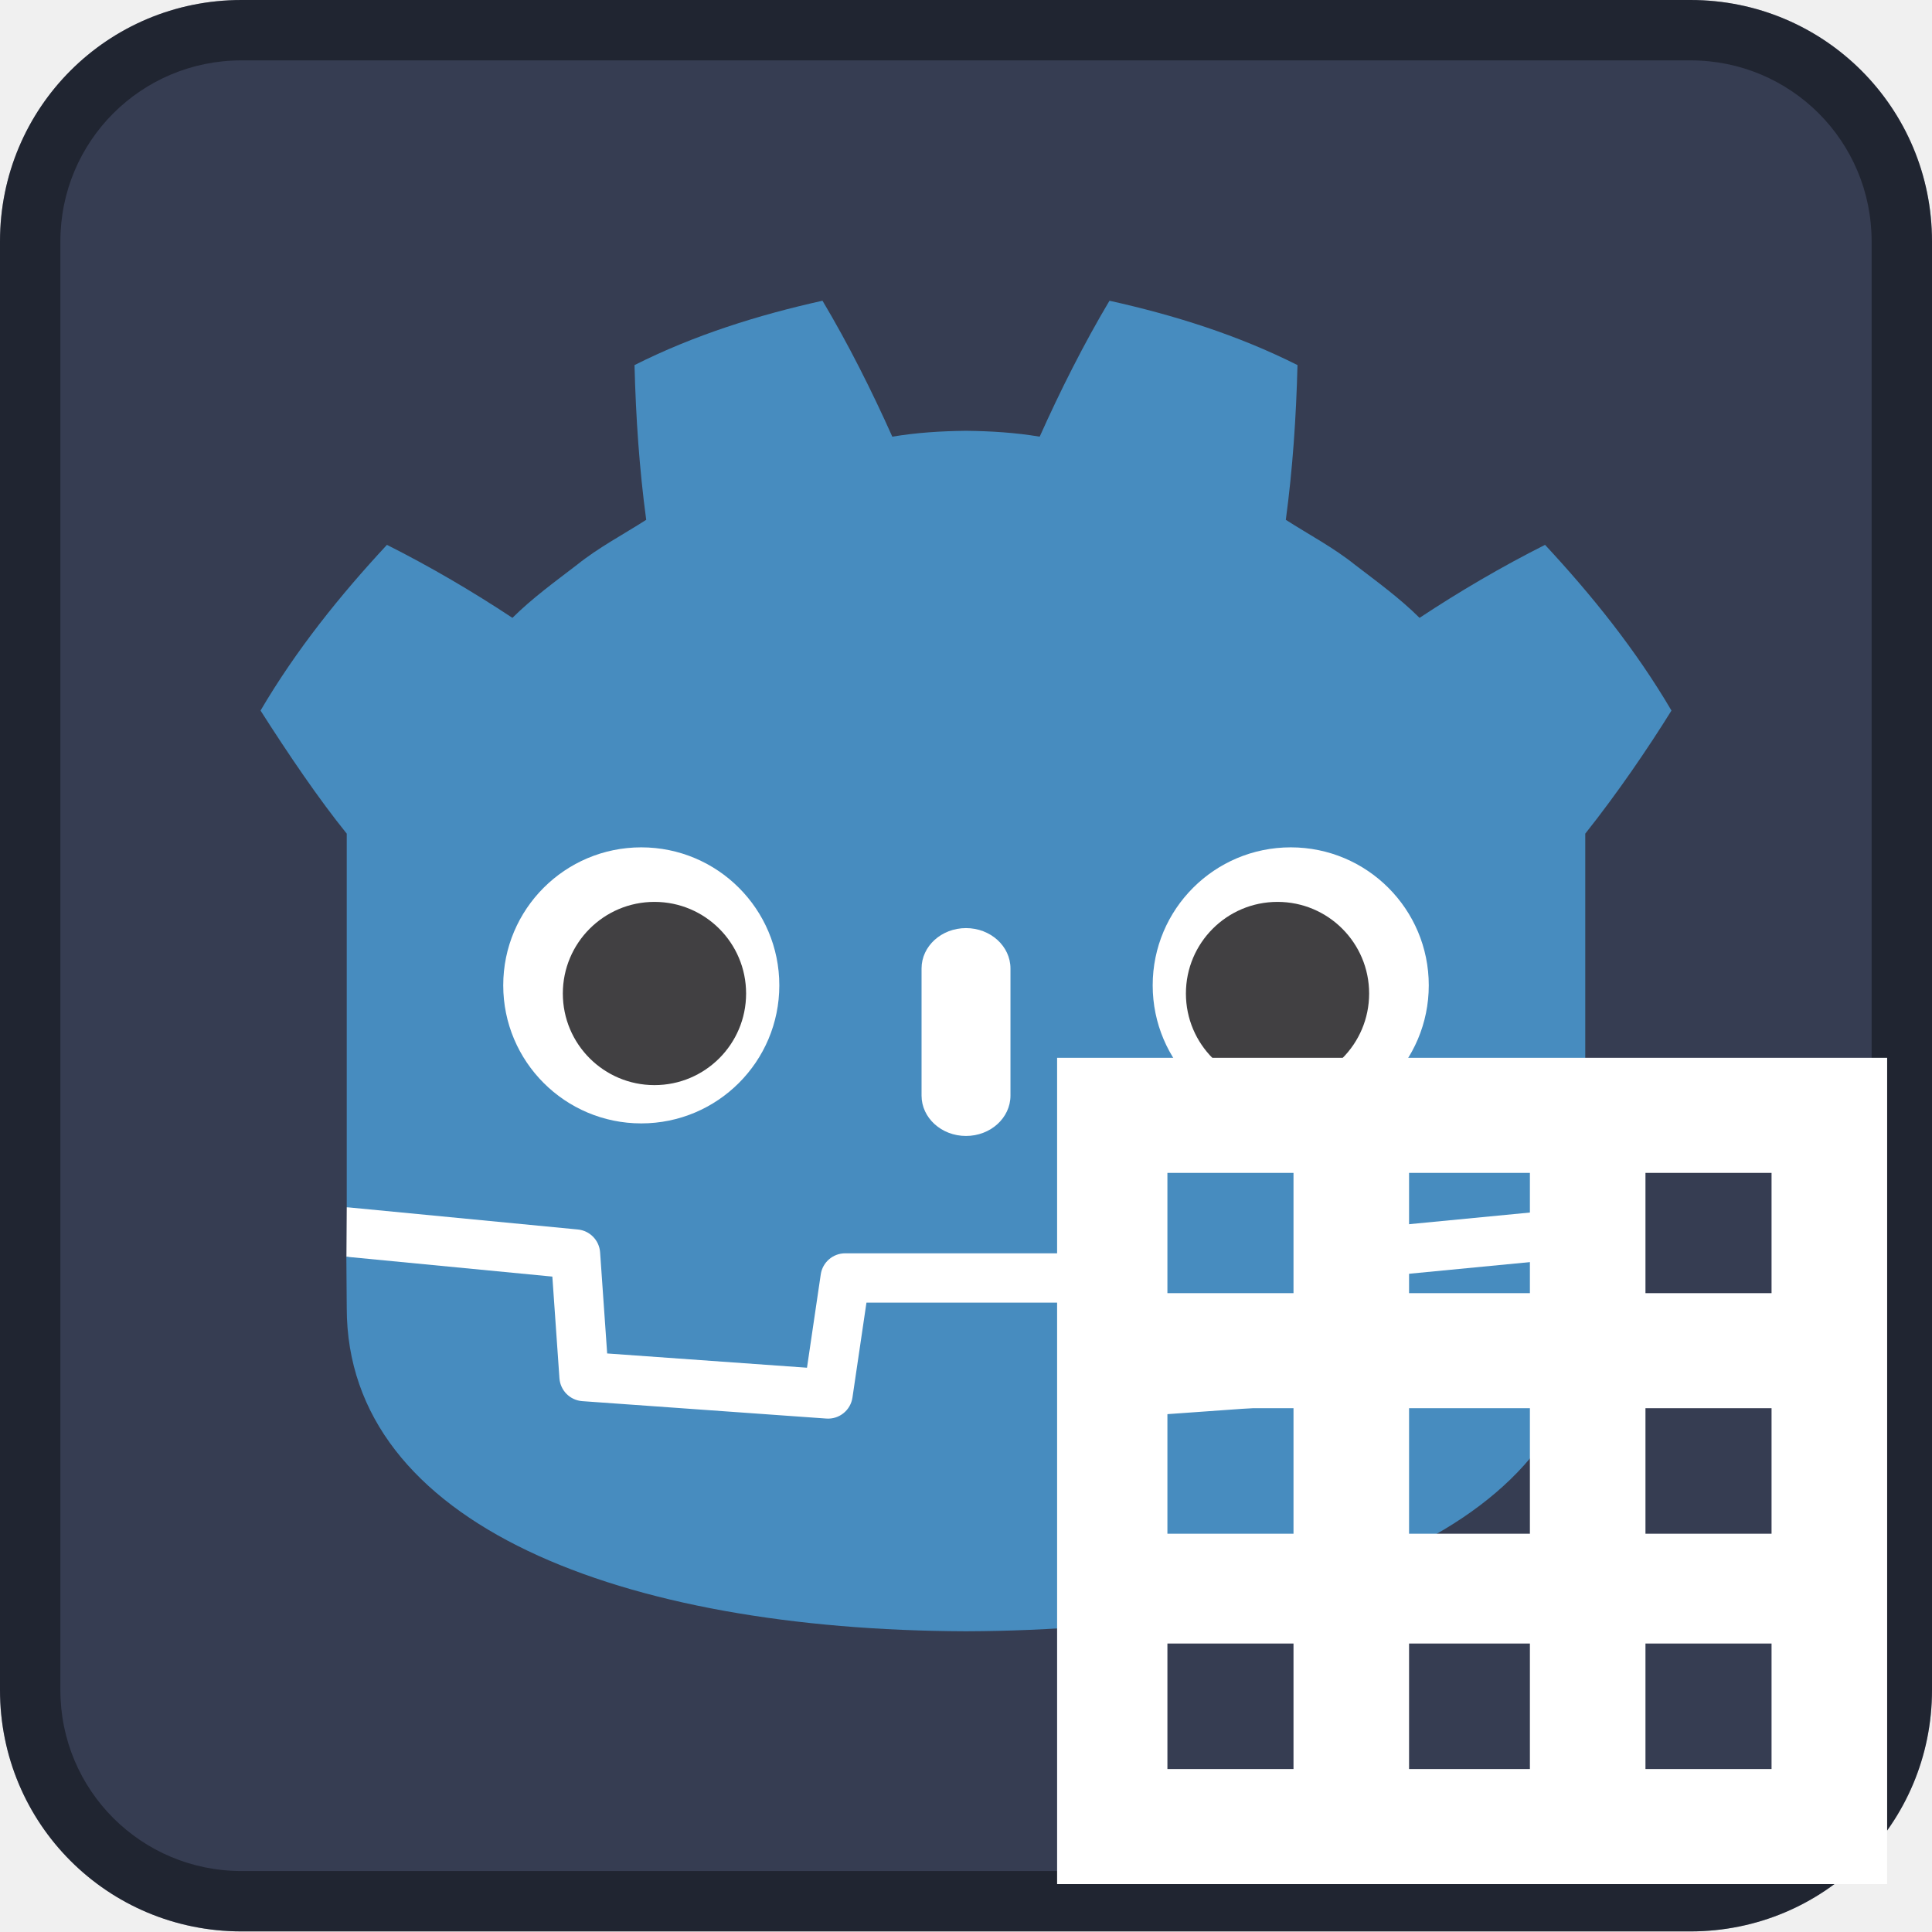
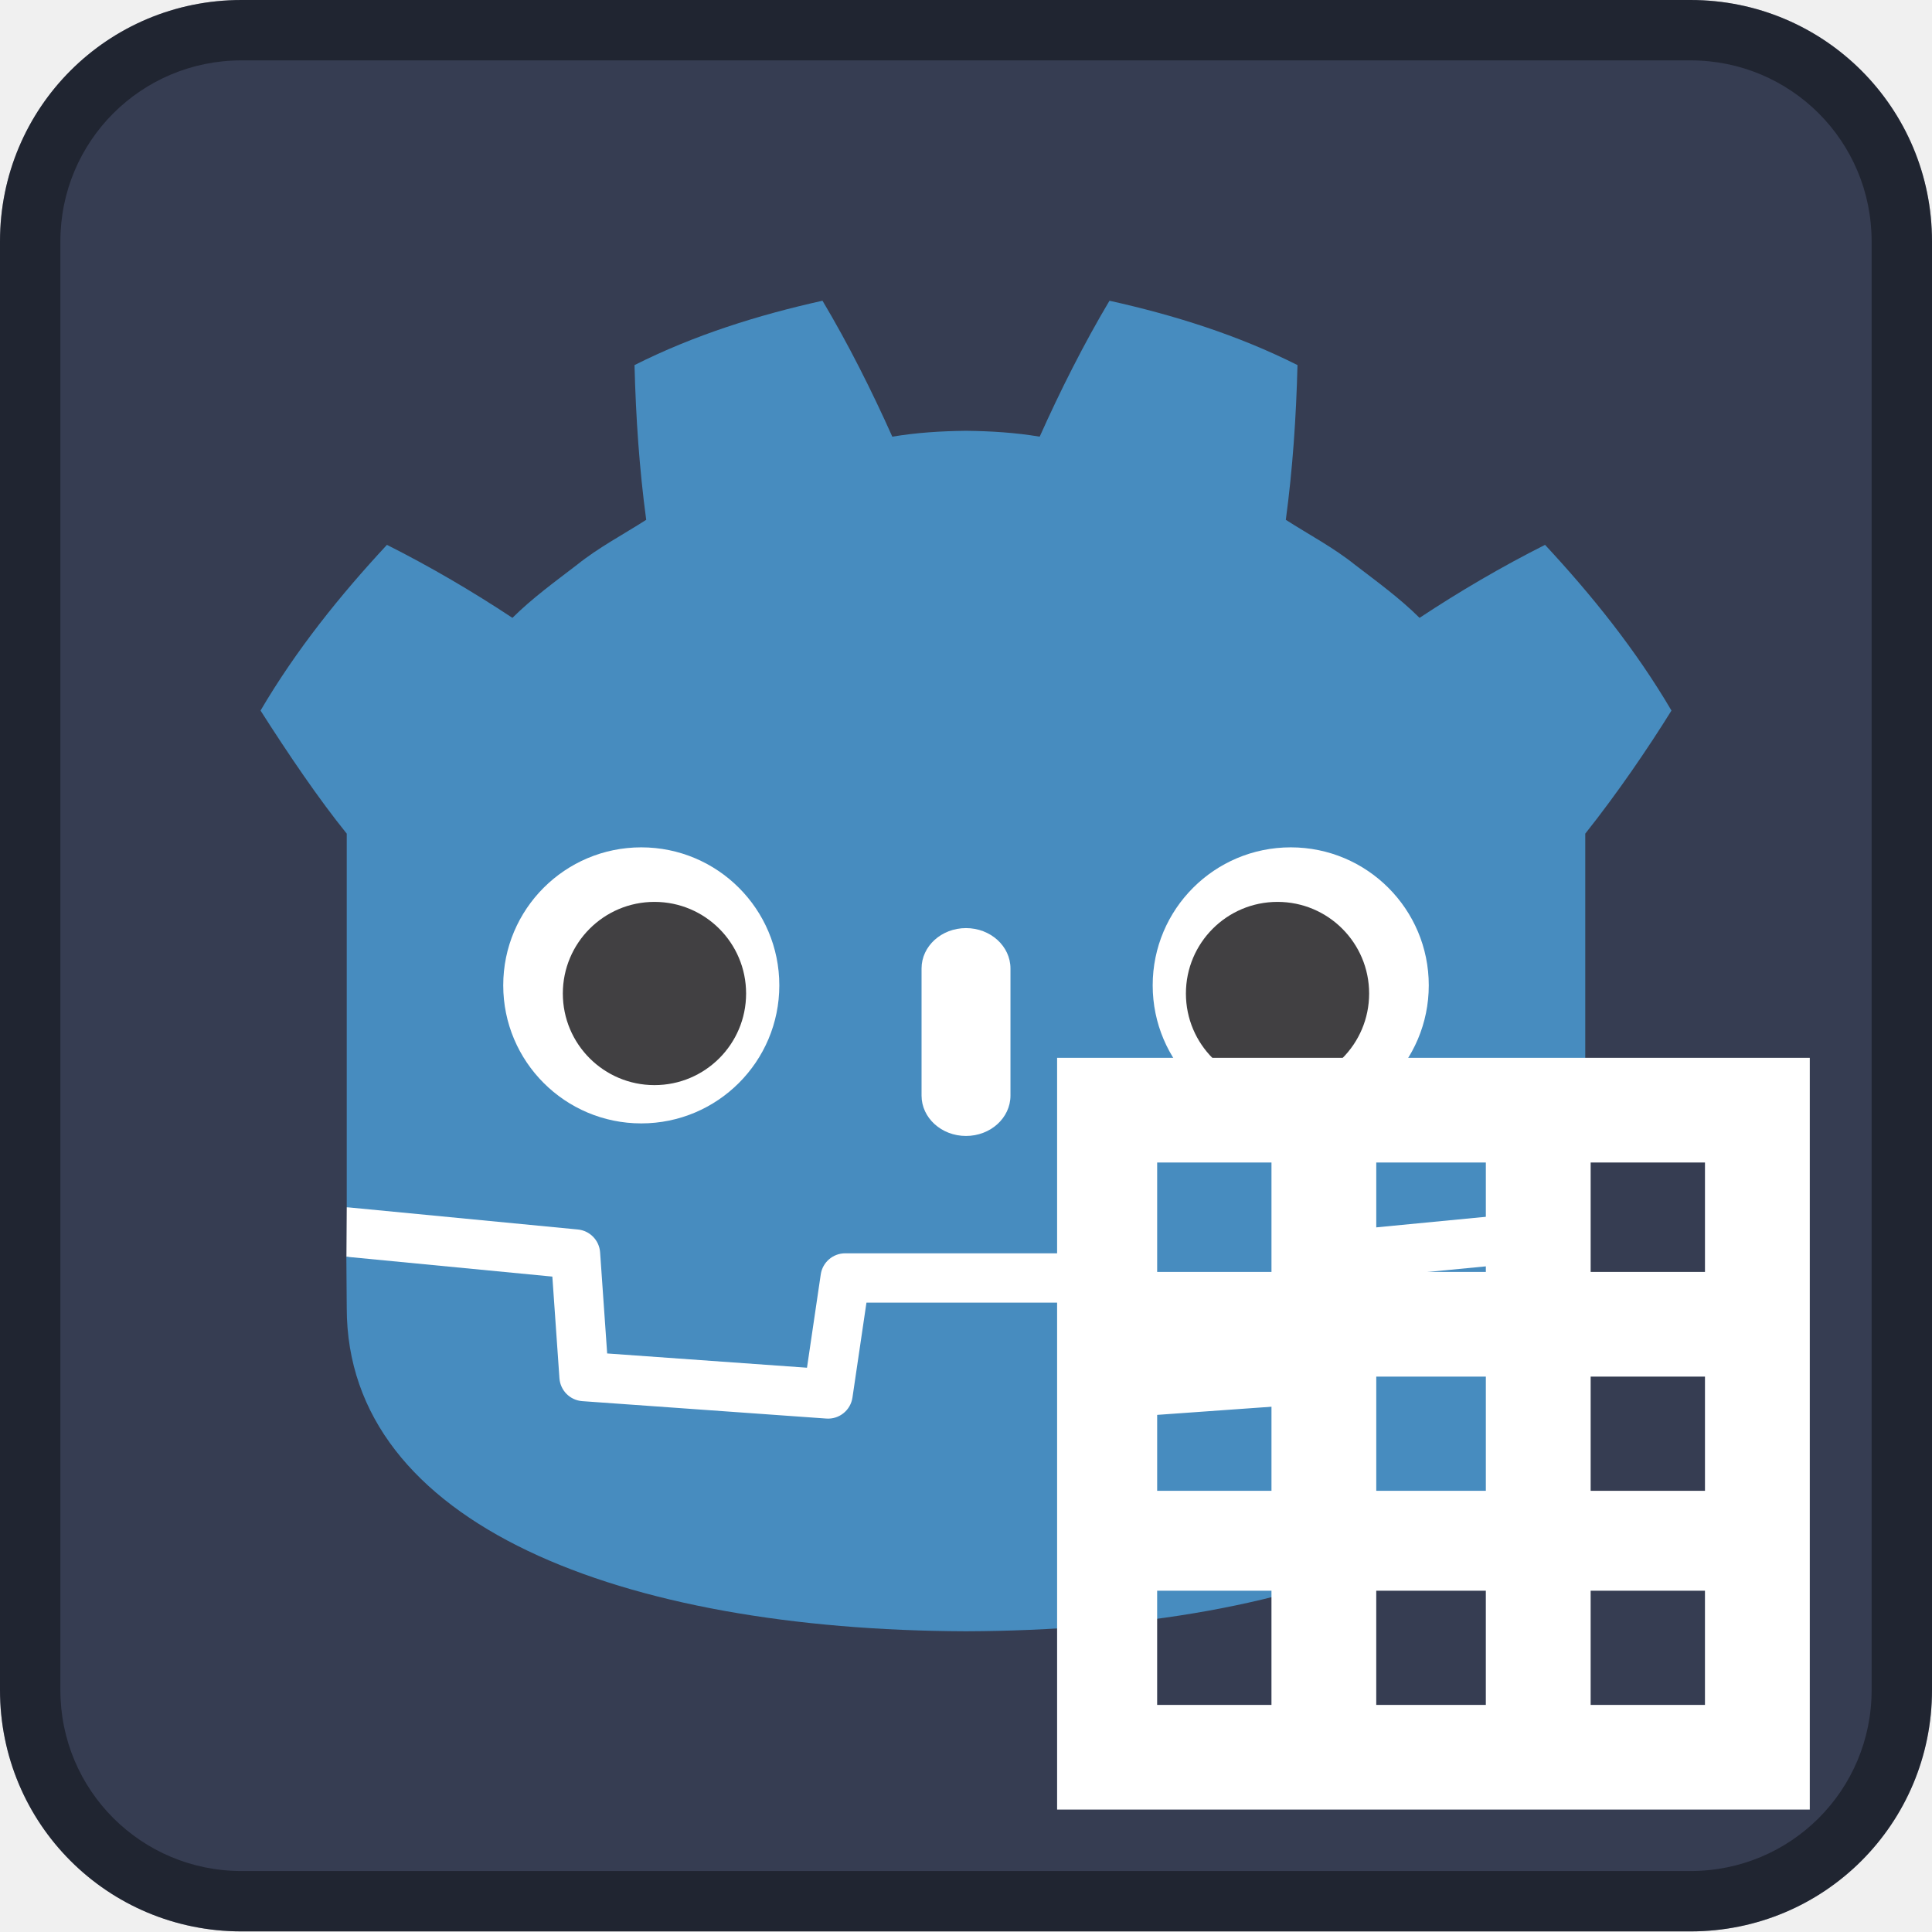
<svg xmlns="http://www.w3.org/2000/svg" height="128" width="128" version="1.1" id="svg26" xml:space="preserve">
  <defs id="defs30" />
  <g transform="translate(32 32)" id="g6">
    <path d="m-16-32c-8.86 0-16 7.13-16 15.99v95.98c0 8.86 7.13 15.99 16 15.99h96c8.86 0 16-7.13 16-15.99v-95.98c0-8.85-7.14-15.99-16-15.99z" fill="#363d52" id="path2" />
    <path d="m-16-32c-8.86 0-16 7.13-16 15.99v95.98c0 8.86 7.13 15.99 16 15.99h96c8.86 0 16-7.13 16-15.99v-95.98c0-8.85-7.14-15.99-16-15.99zm0 4h96c6.64 0 12 5.35 12 11.99v95.98c0 6.64-5.35 11.99-12 11.99h-96c-6.64 0-12-5.35-12-11.99v-95.98c0-6.64 5.36-11.99 12-11.99z" fill-opacity=".4" id="path4" />
  </g>
  <g stroke-width="9.927" transform="matrix(.1007308 0 0 .1007308 12.42592 2.256365)" id="g24">
    <path d="m0 0s-.325 1.994-.515 1.976l-36.182-3.491c-2.879-.278-5.115-2.574-5.317-5.459l-.994-14.247-27.992-1.997-1.904 12.912c-.424 2.872-2.932 5.037-5.835 5.037h-38.188c-2.902 0-5.41-2.165-5.834-5.037l-1.905-12.912-27.992 1.997-.994 14.247c-.202 2.886-2.438 5.182-5.317 5.46l-36.2 3.49c-.187.018-.324-1.978-.511-1.978l-.049-7.83 30.658-4.944 1.004-14.374c.203-2.91 2.551-5.263 5.463-5.472l38.551-2.75c.146-.01.29-.016.434-.016 2.897 0 5.401 2.166 5.825 5.038l1.959 13.286h28.005l1.959-13.286c.423-2.871 2.93-5.037 5.831-5.037.142 0 .284.005.423.015l38.556 2.75c2.911.209 5.26 2.562 5.463 5.472l1.003 14.374 30.645 4.966z" fill="#fff" transform="matrix(4.162611 0 0 -4.162611 919.2406 771.6719)" id="path8" />
    <path d="m0 0v-47.514-6.035-5.492c.108-.001.216-.005.323-.015l36.196-3.49c1.896-.183 3.382-1.709 3.514-3.609l1.116-15.978 31.574-2.253 2.175 14.747c.282 1.912 1.922 3.329 3.856 3.329h38.188c1.933 0 3.573-1.417 3.855-3.329l2.175-14.747 31.575 2.253 1.115 15.978c.133 1.9 1.618 3.425 3.514 3.609l36.182 3.49c.107.01.214.014.322.015v4.711l.015.005v54.325c5.097 6.416 9.923 13.494 13.621 19.449-5.651 9.62-12.575 18.217-19.976 26.182-6.864-3.455-13.531-7.369-19.828-11.534-3.151 3.132-6.7 5.694-10.186 8.372-3.425 2.751-7.285 4.768-10.946 7.118 1.09 8.117 1.629 16.108 1.846 24.448-9.446 4.754-19.519 7.906-29.708 10.17-4.068-6.837-7.788-14.241-11.028-21.479-3.842.642-7.702.88-11.567.926v.006c-.027 0-.052-.006-.075-.006-.024 0-.049.006-.073.006v-.006c-3.872-.046-7.729-.284-11.572-.926-3.238 7.238-6.956 14.642-11.03 21.479-10.184-2.264-20.258-5.416-29.703-10.17.216-8.34.755-16.331 1.848-24.448-3.668-2.35-7.523-4.367-10.949-7.118-3.481-2.678-7.036-5.24-10.188-8.372-6.297 4.165-12.962 8.079-19.828 11.534-7.401-7.965-14.321-16.562-19.974-26.182 4.443-6.974 9.208-13.983 13.621-19.449z" fill="#478cbf" transform="matrix(4.162611 0 0 -4.162611 104.6989 525.907)" id="path10" />
    <path d="m0 0-1.121-16.063c-.135-1.936-1.675-3.477-3.611-3.616l-38.555-2.751c-.094-.007-.188-.01-.281-.01-1.916 0-3.569 1.406-3.852 3.33l-2.211 14.994h-31.459l-2.211-14.994c-.297-2.018-2.101-3.469-4.133-3.32l-38.555 2.751c-1.936.139-3.476 1.68-3.611 3.616l-1.121 16.063-32.547 3.138c.015-3.498.06-7.33.06-8.093 0-34.374 43.605-50.896 97.781-51.086h.066.067c54.176.19 97.766 16.712 97.766 51.086 0 .777.047 4.593.063 8.093z" fill="#478cbf" transform="matrix(4.162611 0 0 -4.162611 784.0714 817.2428)" id="path12" />
    <path d="m0 0c0-12.052-9.765-21.815-21.813-21.815-12.042 0-21.81 9.763-21.81 21.815 0 12.044 9.768 21.802 21.81 21.802 12.048 0 21.813-9.758 21.813-21.802" fill="#fff" transform="matrix(4.162611 0 0 -4.162611 389.2148 625.671)" id="path14" />
    <path d="m0 0c0-7.994-6.479-14.473-14.479-14.473-7.996 0-14.479 6.479-14.479 14.473s6.483 14.479 14.479 14.479c8 0 14.479-6.485 14.479-14.479" fill="#414042" transform="matrix(4.162611 0 0 -4.162611 367.3669 631.0568)" id="path16" />
    <path d="m0 0c-3.878 0-7.021 2.858-7.021 6.381v20.081c0 3.52 3.143 6.381 7.021 6.381s7.028-2.861 7.028-6.381v-20.081c0-3.523-3.15-6.381-7.028-6.381" fill="#fff" transform="matrix(4.162611 0 0 -4.162611 511.9934 724.7395)" id="path18" />
    <path d="m0 0c0-12.052 9.765-21.815 21.815-21.815 12.041 0 21.808 9.763 21.808 21.815 0 12.044-9.767 21.802-21.808 21.802-12.05 0-21.815-9.758-21.815-21.802" fill="#fff" transform="matrix(4.162611 0 0 -4.162611 634.7871 625.671)" id="path20" />
    <path d="m0 0c0-7.994 6.477-14.473 14.471-14.473 8.002 0 14.479 6.479 14.479 14.473s-6.477 14.479-14.479 14.479c-7.994 0-14.471-6.485-14.471-14.479" fill="#414042" transform="matrix(4.162611 0 0 -4.162611 656.6406 631.0568)" id="path22" />
  </g>
-   <path style="fill:#ffffff;stroke-width:0.347" d="m 70.036,97.455 v -27.371 H 97.532 125.028 v 27.371 27.371 H 97.532 70.036 Z m 15.662,15.591 v -4.158 h -4.177 -4.177 v 4.158 4.158 h 4.177 4.177 z m 15.662,0 v -4.158 h -4.003 -4.003 v 4.158 4.158 h 4.003 4.003 z m 16.01,0 v -4.158 h -4.177 -4.177 v 4.158 4.158 h 4.177 4.177 z M 85.698,97.455 v -4.158 h -4.177 -4.177 v 4.158 4.158 h 4.177 4.177 z m 15.662,0 v -4.158 h -4.003 -4.003 v 4.158 4.158 h 4.003 4.003 z m 16.01,0 v -4.158 h -4.177 -4.177 v 4.158 4.158 h 4.177 4.177 z M 85.698,81.691 v -3.984 h -4.177 -4.177 v 3.984 3.984 h 4.177 4.177 z m 15.662,0 v -3.984 h -4.003 -4.003 v 3.984 3.984 h 4.003 4.003 z m 16.01,0 v -3.984 h -4.177 -4.177 v 3.984 3.984 h 4.177 4.177 z" id="path1016" />
+   <path style="fill:#ffffff;stroke-width:0.315" d="M 70.036,94.987 V 70.085 H 94.969 119.903 V 94.987 119.889 H 94.969 70.036 Z m 14.202,14.185 v -3.783 h -3.787 -3.787 v 3.783 3.783 h 3.787 3.787 z m 14.202,0 v -3.783 h -3.63 -3.63 v 3.783 3.783 h 3.63 3.63 z m 14.518,0 v -3.783 h -3.787 -3.787 v 3.783 3.783 h 3.787 3.787 z M 84.239,94.987 v -3.783 h -3.787 -3.787 v 3.783 3.783 h 3.787 3.787 z m 14.202,0 v -3.783 h -3.63 -3.63 v 3.783 3.783 h 3.63 3.63 z m 14.518,0 v -3.783 h -3.787 -3.787 v 3.783 3.783 h 3.787 3.787 z M 84.239,80.644 v -3.625 h -3.787 -3.787 v 3.625 3.625 h 3.787 3.787 z m 14.202,0 v -3.625 h -3.63 -3.63 v 3.625 3.625 h 3.63 3.63 z m 14.518,0 v -3.625 h -3.787 -3.787 v 3.625 3.625 h 3.787 3.787 z" id="path1016" />
</svg>
